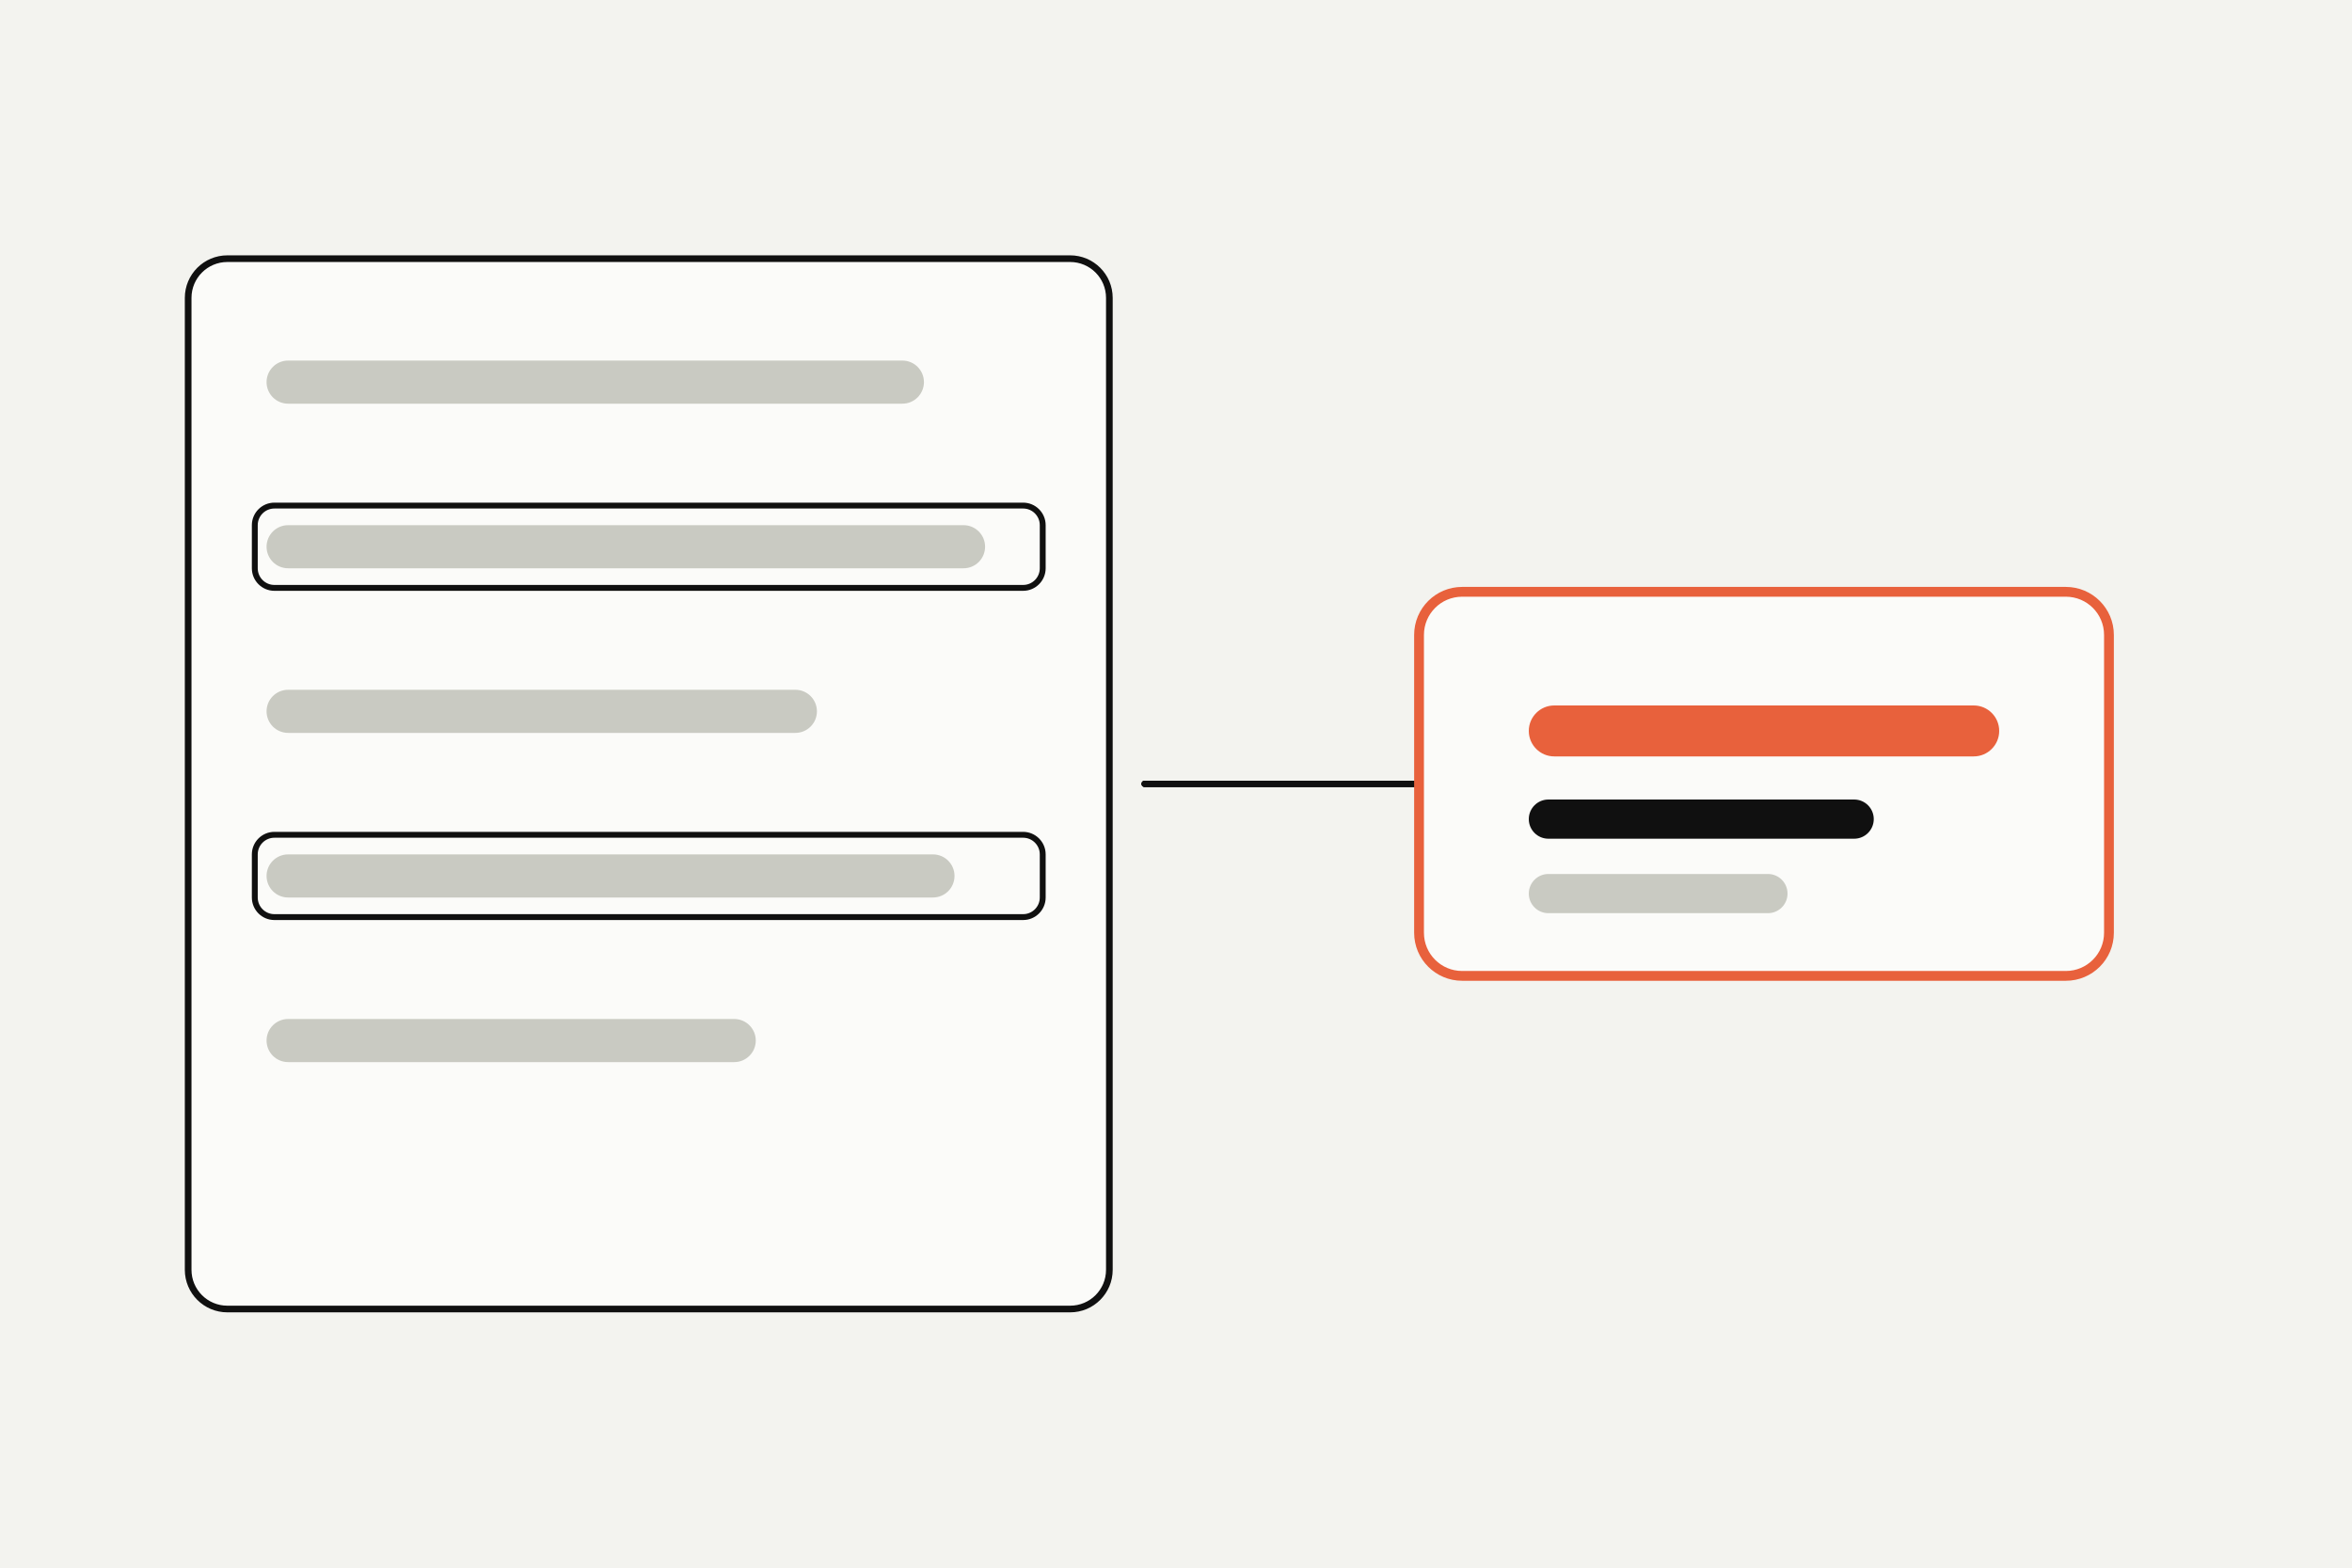
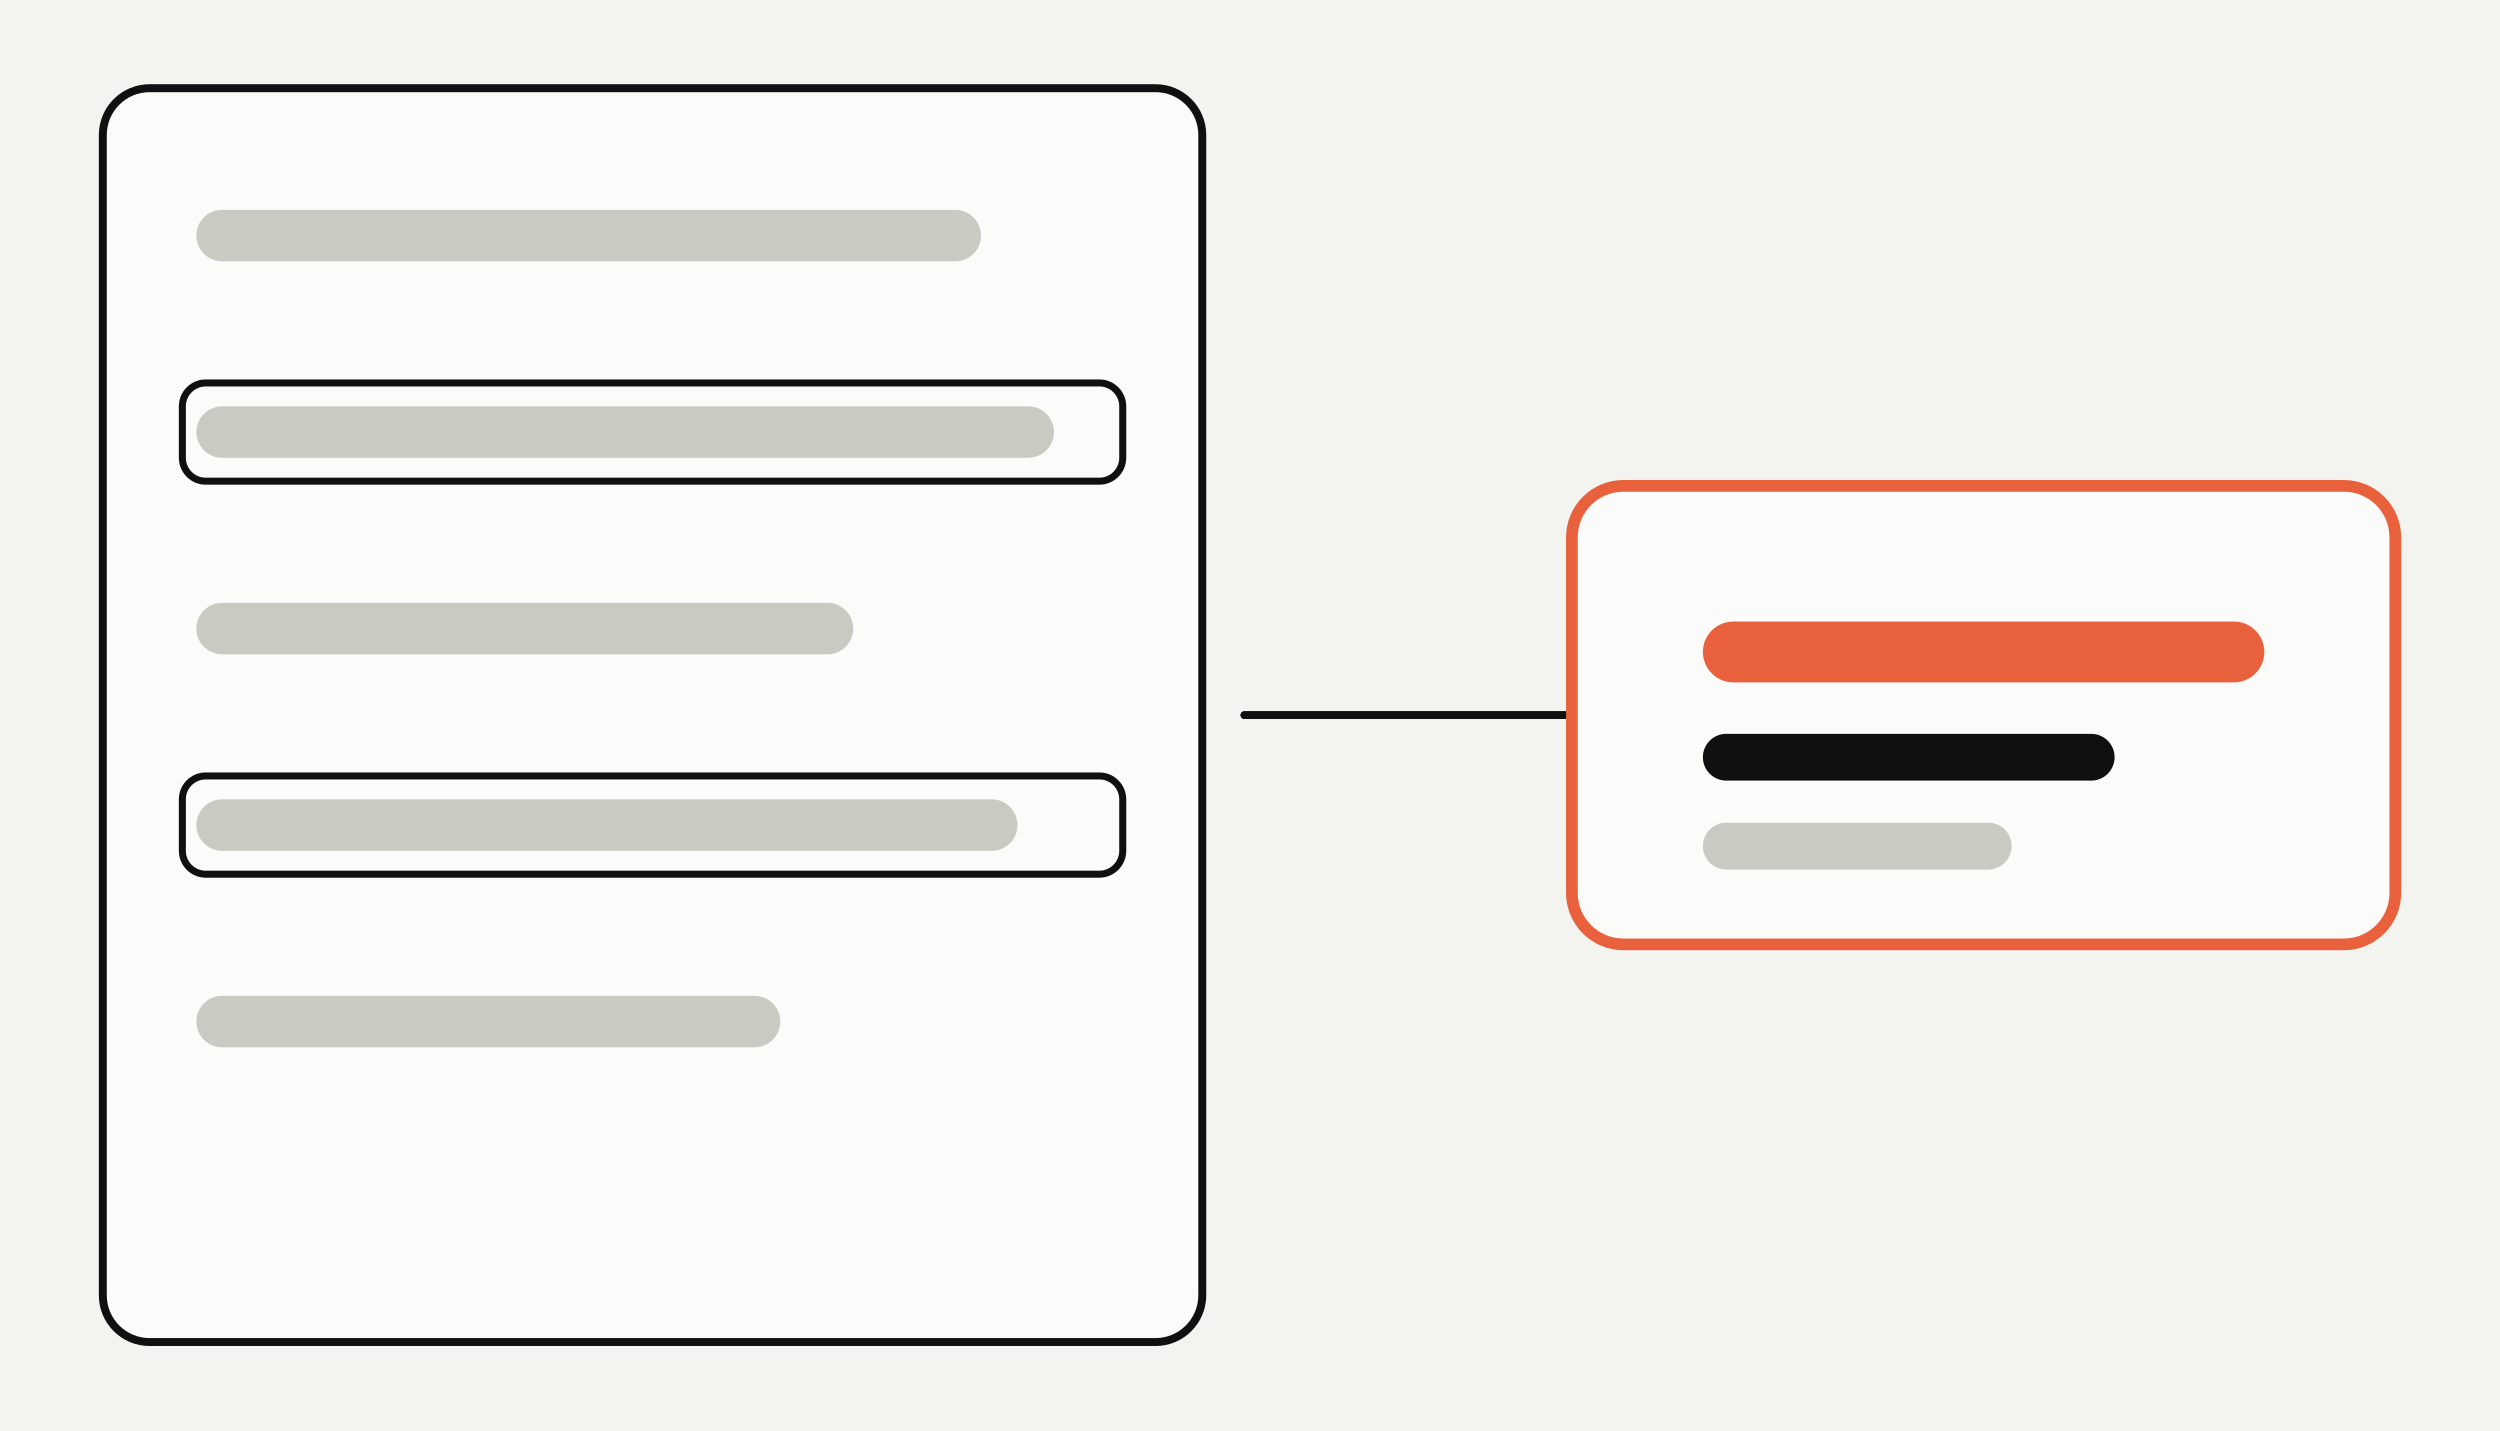
- <svg xmlns="http://www.w3.org/2000/svg" viewBox="0 0 1200 800" width="1200" height="800" role="img">
+ <svg xmlns="http://www.w3.org/2000/svg" viewBox="52.3 94.3 1068.2 611.4" width="1068" height="611" role="img">
  <rect x="-2.00" y="-2.00" width="1204.00" height="804.00" fill="#F3F3EF" />
  <rect x="96.00" y="132.00" width="470.00" height="536.00" rx="20" fill="#FBFBF9" stroke="#101010" stroke-width="3.4" />
  <rect x="136.00" y="184.00" width="335.40" height="22.00" rx="11" fill="#C9CAC2" />
  <rect x="136.00" y="268.00" width="366.60" height="22.00" rx="11" fill="#C9CAC2" />
  <rect x="136.00" y="352.00" width="280.80" height="22.00" rx="11" fill="#C9CAC2" />
  <rect x="136.00" y="436.00" width="351.00" height="22.00" rx="11" fill="#C9CAC2" />
  <rect x="136.00" y="520.00" width="249.60" height="22.00" rx="11" fill="#C9CAC2" />
  <rect x="130.00" y="258.00" width="402.00" height="42.00" rx="10" fill="none" stroke="#101010" stroke-width="3" />
  <rect x="130.00" y="426.00" width="402.00" height="42.00" rx="10" fill="none" stroke="#101010" stroke-width="3" />
  <path d="M584 400 C716 400 670 400 724 400" fill="none" stroke="#101010" stroke-width="3.2" stroke-linecap="round" stroke-linejoin="round" />
  <path d="M584 400 C716 400 670 400 724 400" fill="none" stroke="#101010" stroke-width="3.2" stroke-linecap="round" stroke-linejoin="round" />
  <path d="M584 400 C716 400 670 400 724 400" fill="none" stroke="#101010" stroke-width="3.2" stroke-linecap="round" stroke-linejoin="round" />
  <rect x="724.00" y="302.00" width="352.00" height="196.00" rx="22" fill="#FBFBF9" stroke="#E8613C" stroke-width="5" />
  <rect x="780.00" y="360.00" width="240.00" height="26.00" rx="13" fill="#E8613C" />
  <rect x="780.00" y="408.00" width="176.00" height="20.00" rx="10" fill="#101010" />
  <rect x="780.00" y="446.00" width="132.00" height="20.00" rx="10" fill="#C9CAC2" />
</svg>
